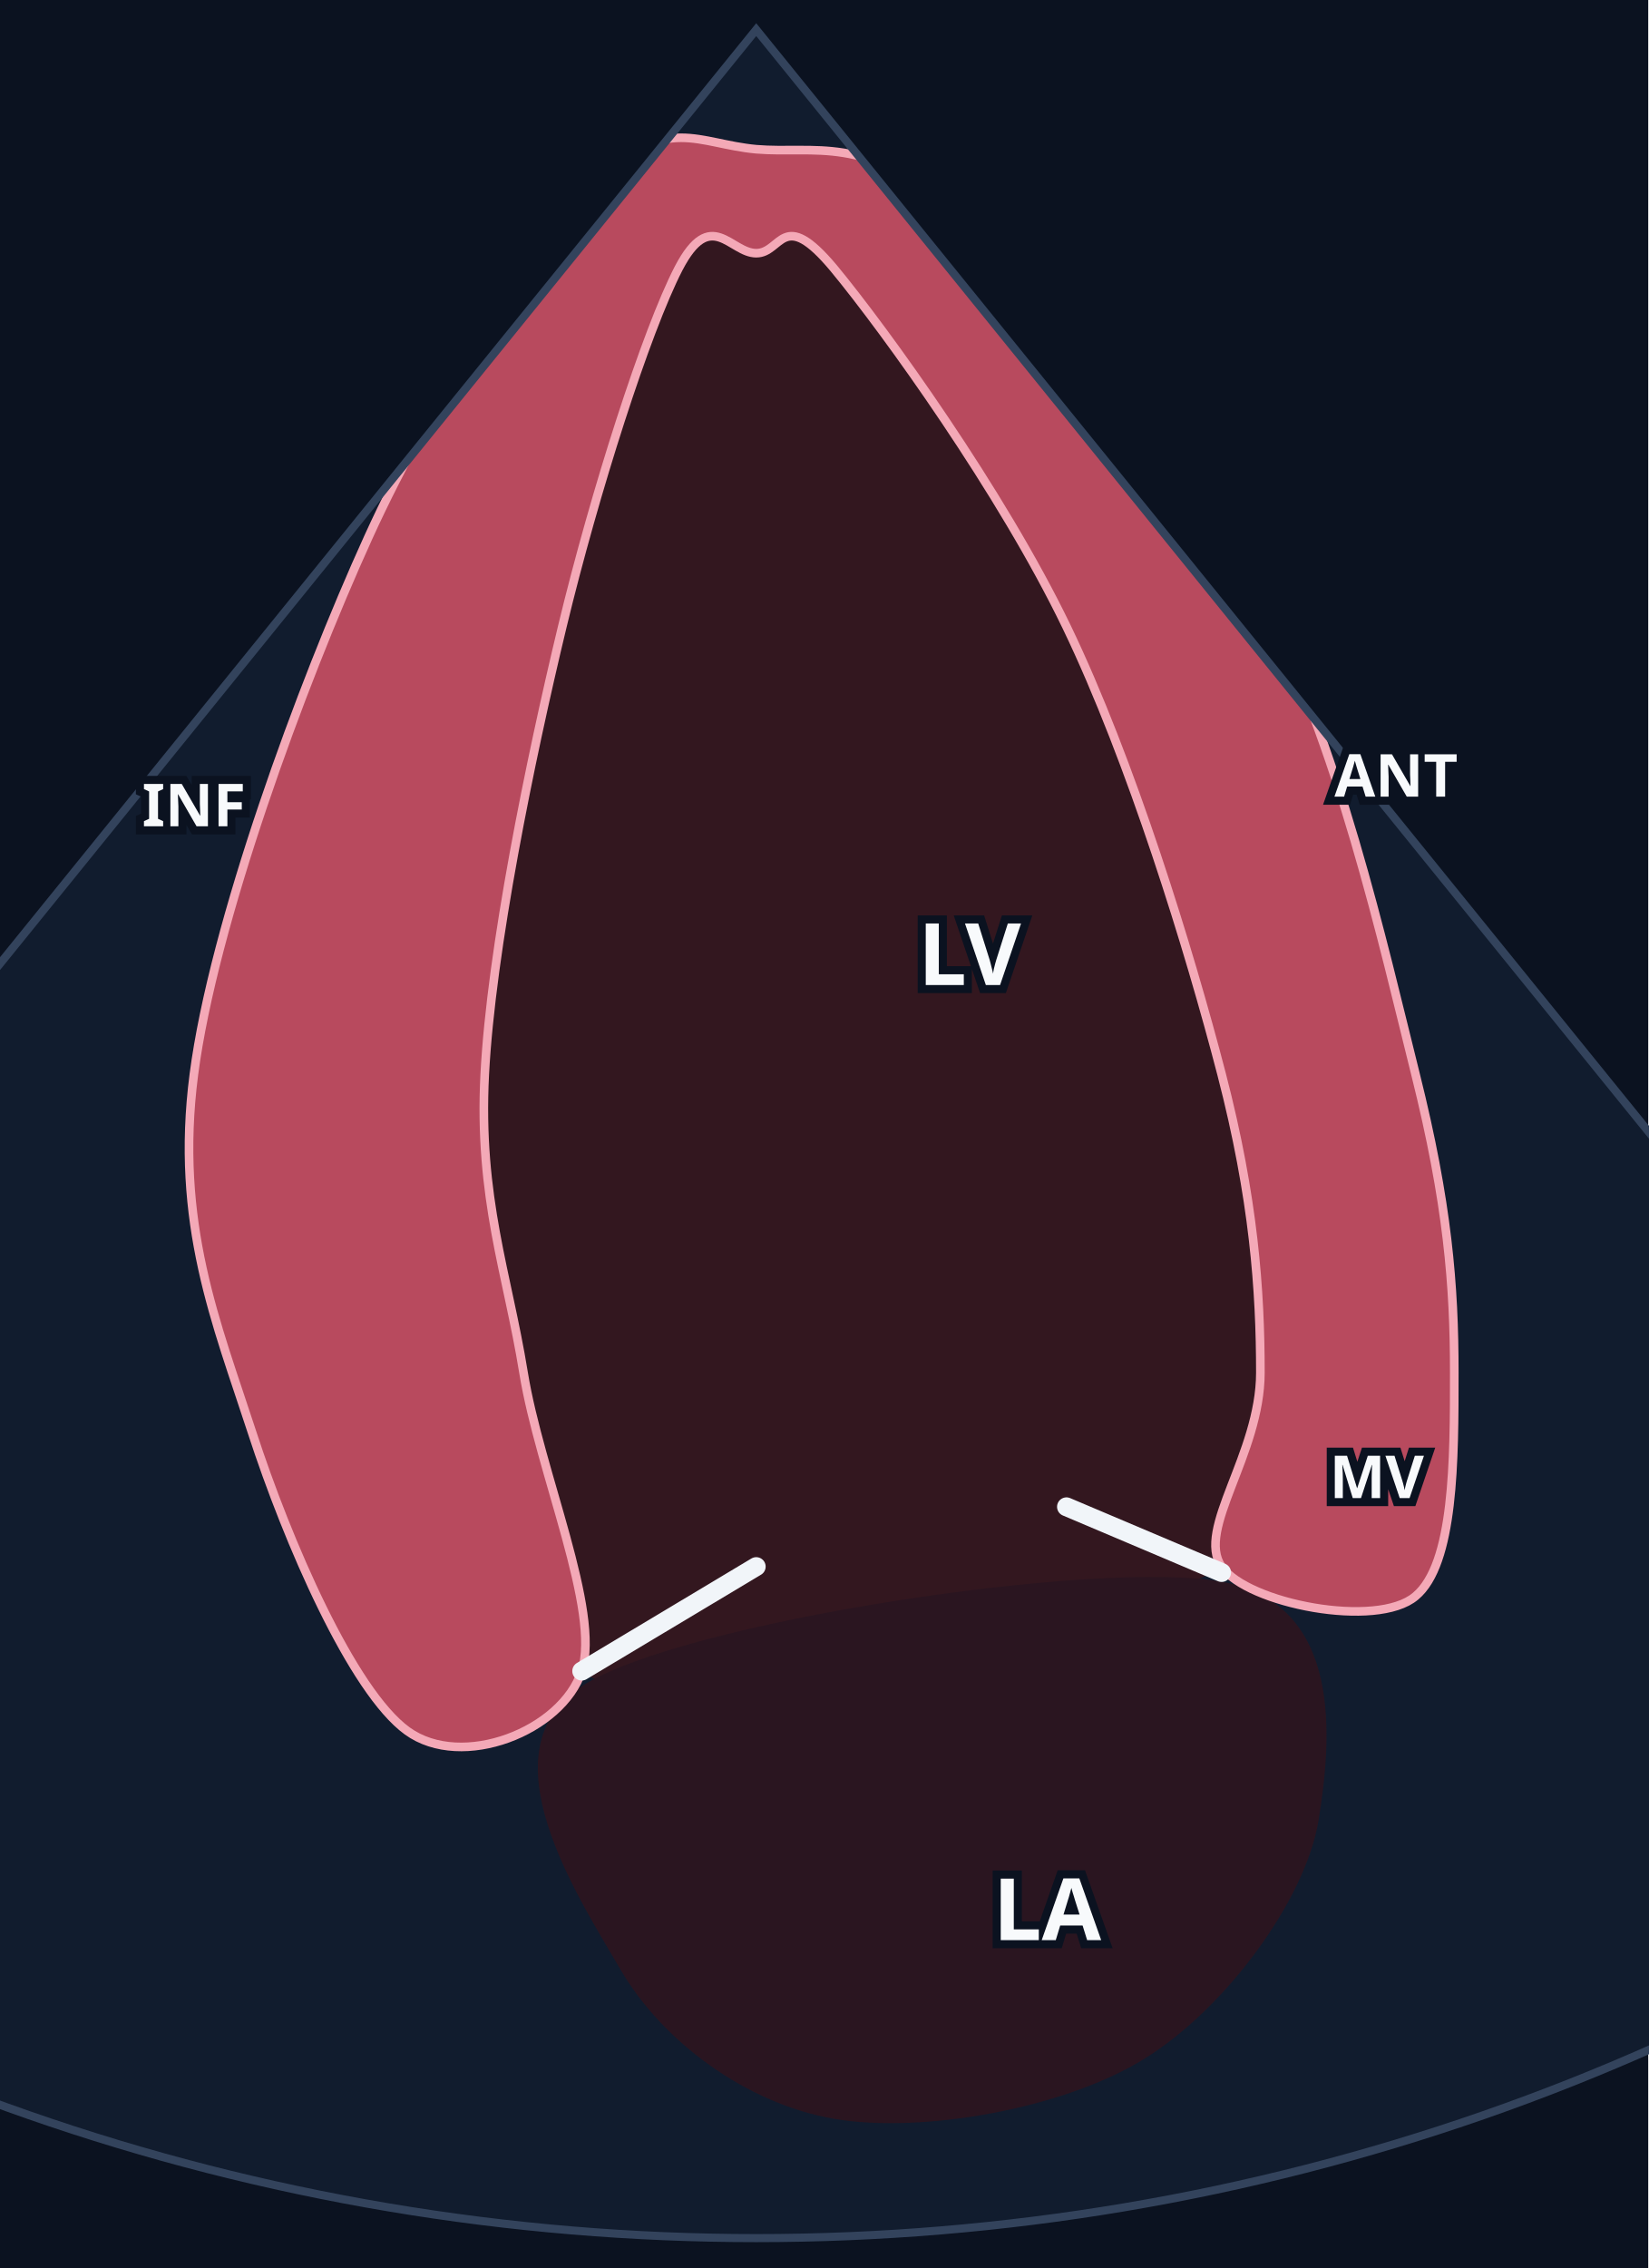
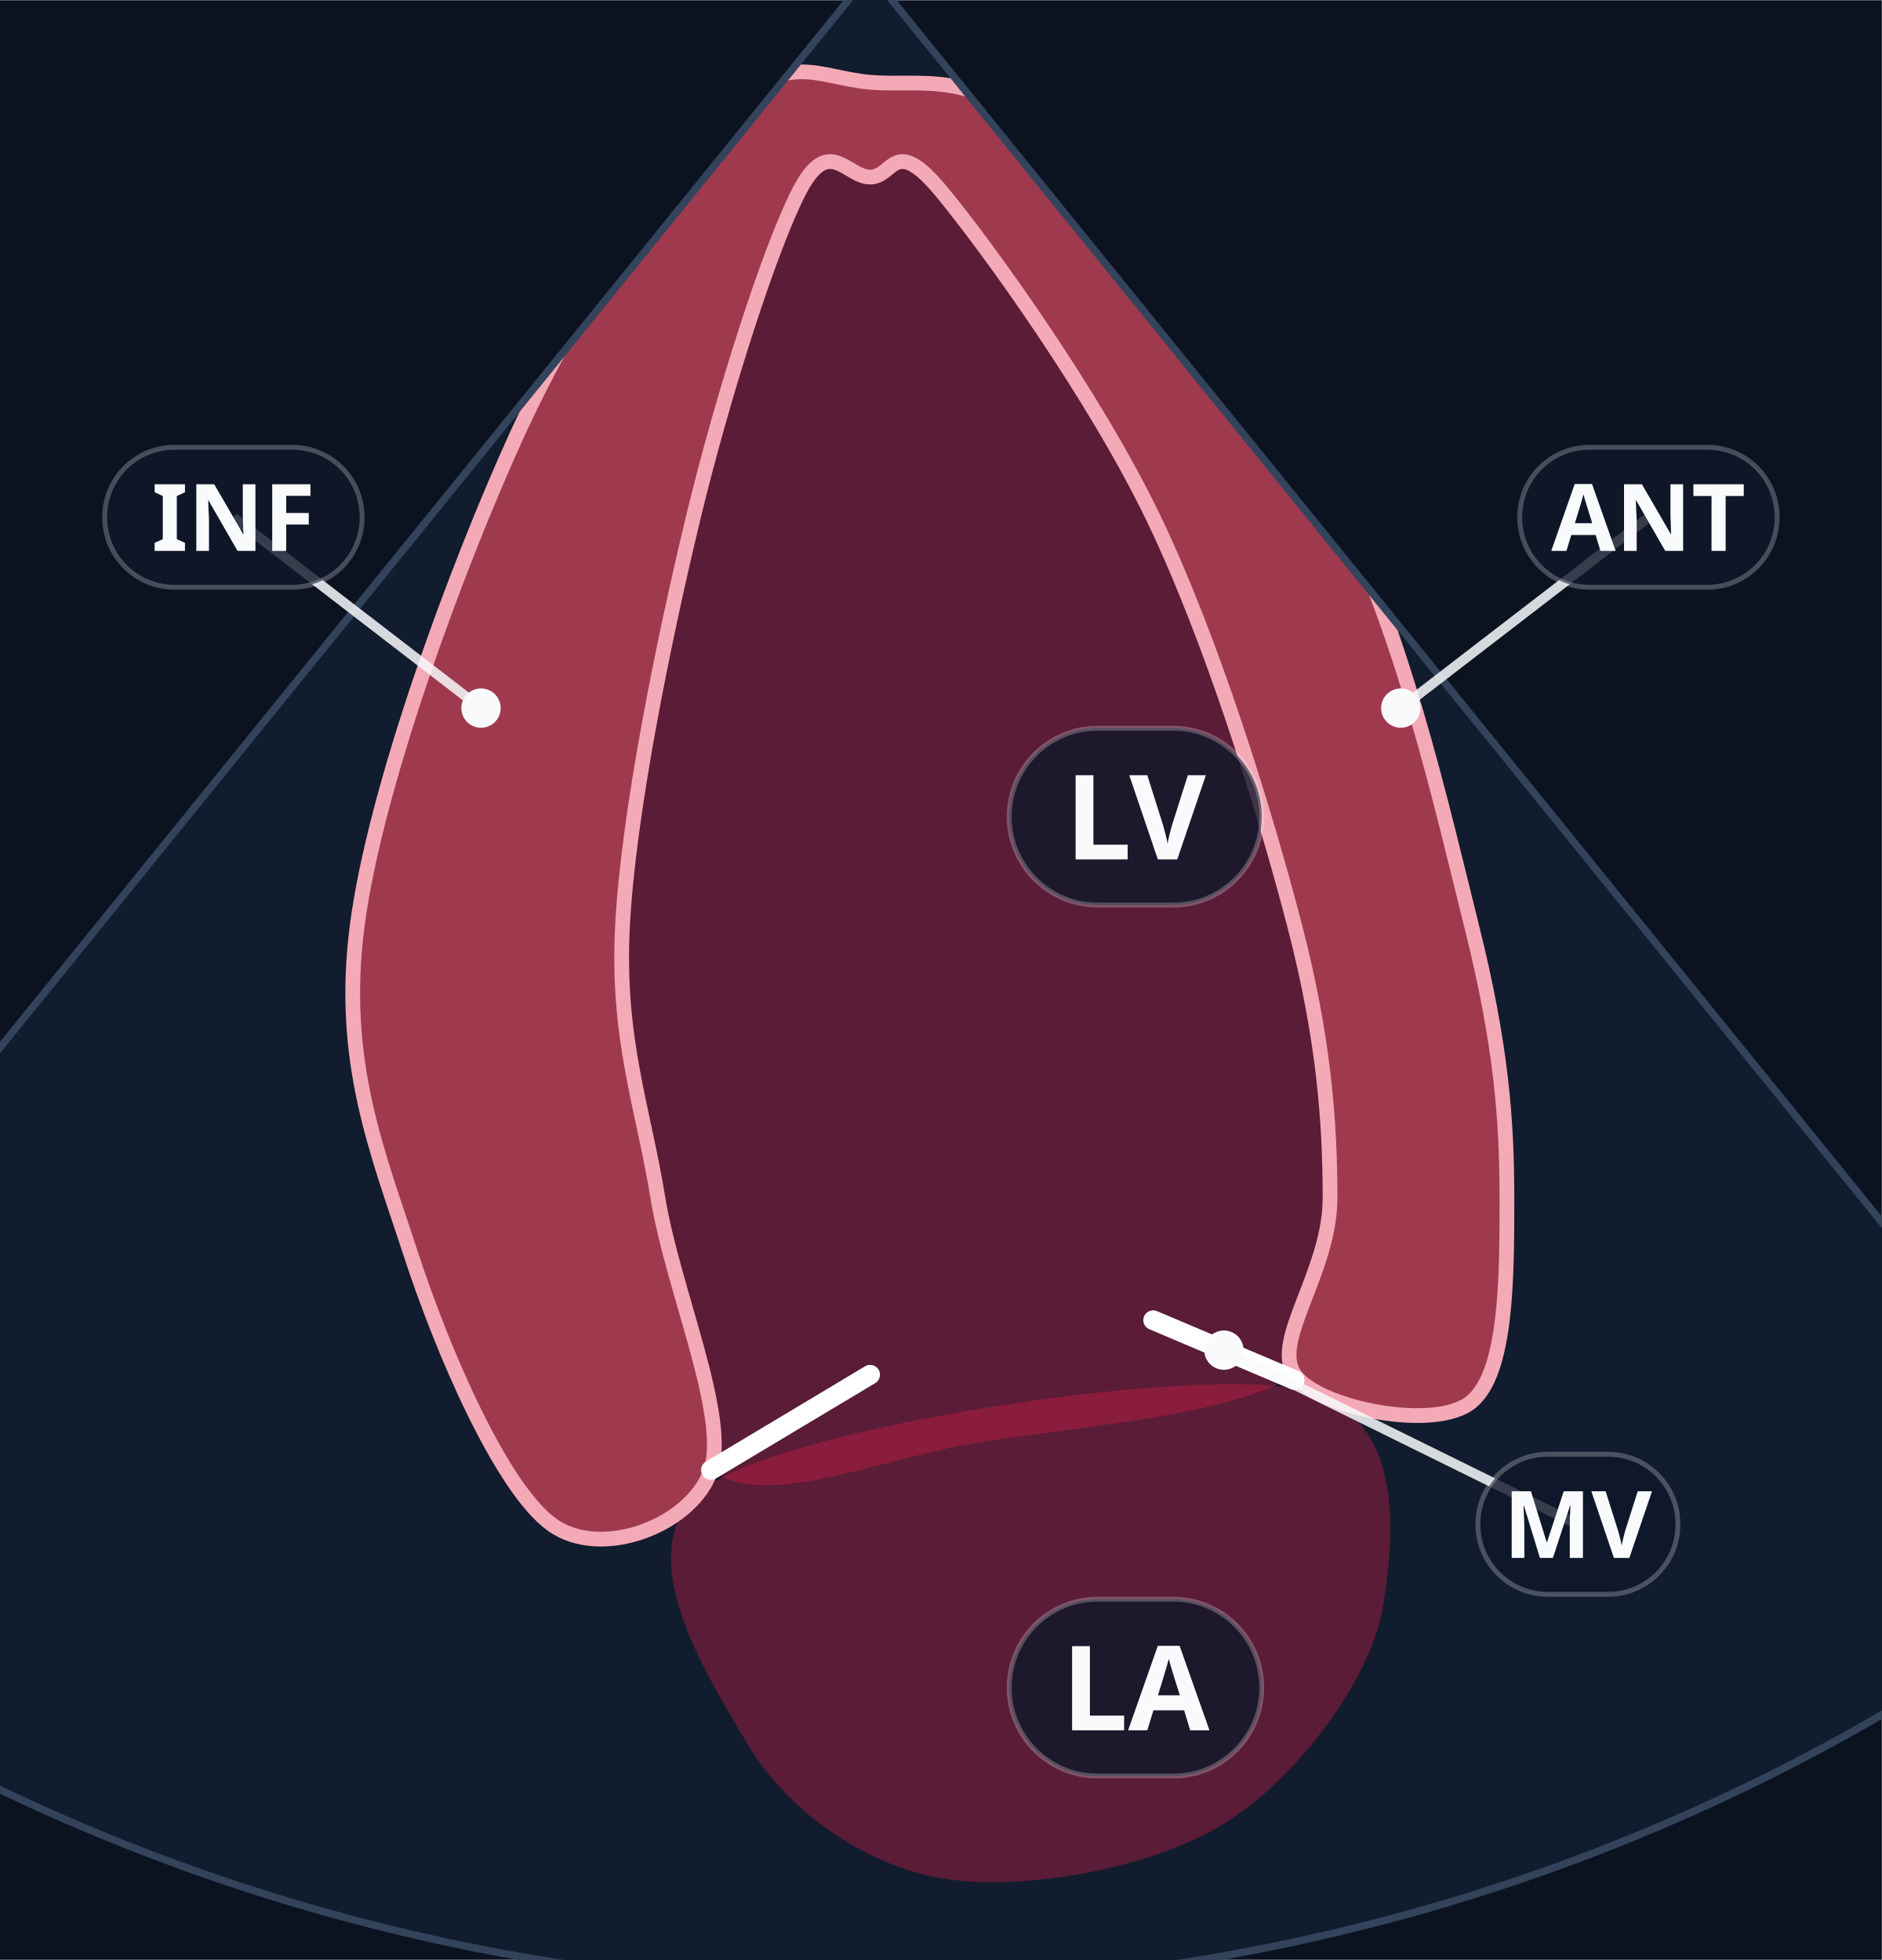
- <svg xmlns="http://www.w3.org/2000/svg" width="306" height="421" viewBox="219.6 22.2 306.0 421.0">
+ <svg xmlns="http://www.w3.org/2000/svg" width="383" height="399" viewBox="182.9 33.2 383.0 398.9">
  <defs>
    <clipPath id="sector">
      <path d="M 360.0 27.7 L 102.0 346.3 A 410.0 410.0 0 0 0 618.0 346.3 Z" />
    </clipPath>
  </defs>
-   <rect x="219.6" y="22.2" width="306.0" height="421.0" fill="#0B1220" />
+   <rect x="182.9" y="33.2" width="383.0" height="398.9" fill="#0B1220" />
  <path d="M 360.0 27.7 L 102.0 346.3 A 410.0 410.0 0 0 0 618.0 346.3 Z" fill="#111C2E" />
  <g clip-path="url(#sector)">
-     <path d="M 345.6 72.0 C 351.6 60.5 355.2 69.2 360.0 69.2 C 364.8 69.2 364.8 60.5 374.4 72.0 C 384.0 83.6 405.6 113.6 417.6 138.5 C 429.6 163.4 440.4 198.5 446.4 221.6 C 452.4 244.7 453.6 261.8 453.6 277.0 C 453.6 292.2 458.4 304.7 446.4 313.0 C 434.4 321.3 401.4 323.6 381.6 326.9 C 361.8 330.1 338.4 340.7 327.6 332.4 C 316.8 324.1 319.8 295.5 316.8 277.0 C 313.8 258.5 308.4 244.7 309.6 221.6 C 310.8 198.5 318.0 163.4 324.0 138.5 C 330.0 113.6 339.6 83.6 345.6 72.0 Z" fill="#33171F" />
-     <path d="M 327.6 335.2 C 346.2 323.2 423.6 311.6 446.4 315.8 C 469.2 319.9 466.8 345.3 464.4 360.1 C 462.0 374.9 447.0 395.2 432.0 404.4 C 417.0 413.7 390.6 418.3 374.4 415.5 C 358.2 412.7 342.6 401.2 334.8 387.8 C 327.0 374.4 309.0 347.2 327.6 335.2 Z" fill="#2A1520" />
-     <path d="M 295.2 343.5 C 285.0 336.1 273.0 308.4 266.4 288.1 C 259.8 267.8 252.0 249.3 255.6 221.6 C 259.2 193.9 275.4 149.6 288.0 121.9 C 300.6 94.2 319.2 67.4 331.2 55.4 C 343.2 43.4 349.2 48.9 360.0 49.9 C 370.8 50.8 380.4 47.1 396.0 60.9 C 411.6 74.8 439.2 106.2 453.6 133.0 C 468.0 159.7 476.4 197.6 482.4 221.6 C 488.4 245.6 489.6 260.8 489.6 277.0 C 489.6 293.2 489.6 312.5 482.4 318.5 C 475.2 324.6 451.2 319.9 446.4 313.0 C 441.6 306.1 453.6 292.2 453.6 277.0 C 453.6 261.8 452.4 244.7 446.4 221.6 C 440.4 198.5 429.6 163.4 417.6 138.5 C 405.6 113.6 384.0 83.6 374.4 72.0 C 364.8 60.5 364.8 69.2 360.0 69.2 C 355.2 69.2 351.6 60.5 345.6 72.0 C 339.6 83.6 330.0 113.6 324.0 138.5 C 318.0 163.4 310.8 198.5 309.6 221.6 C 308.4 244.7 313.8 258.5 316.8 277.0 C 319.8 295.5 331.2 321.3 327.6 332.4 C 324.0 343.5 305.4 350.9 295.2 343.5 Z" fill="#B84A5E" stroke="#F4A9B7" stroke-width="1.6" stroke-linejoin="round" />
-     <path d="M 327.6 332.4 L 360.0 313.0" fill="none" stroke="#F1F5F9" stroke-width="3.5" stroke-linecap="round" />
-     <path d="M 446.4 314.1 L 417.6 301.9" fill="none" stroke="#F1F5F9" stroke-width="3.5" stroke-linecap="round" />
+     <path d="M 345.6 72.0 C 351.6 60.5 355.2 69.2 360.0 69.2 C 364.8 69.2 364.8 60.5 374.4 72.0 C 384.0 83.6 405.6 113.6 417.6 138.5 C 429.6 163.4 440.4 198.5 446.4 221.6 C 452.4 244.7 453.6 261.8 453.6 277.0 C 453.6 292.2 458.4 304.7 446.4 313.0 C 434.4 321.3 401.4 323.6 381.6 326.9 C 361.8 330.1 338.4 340.7 327.6 332.4 C 316.8 324.1 319.8 295.5 316.8 277.0 C 313.8 258.5 308.4 244.7 309.6 221.6 C 310.8 198.5 318.0 163.4 324.0 138.5 C 330.0 113.6 339.6 83.6 345.6 72.0 Z" fill="#E11D48" fill-opacity="0.35" />
+     <path d="M 327.6 335.2 C 346.2 323.2 423.6 311.6 446.4 315.8 C 469.2 319.9 466.8 345.3 464.4 360.1 C 462.0 374.9 447.0 395.2 432.0 404.4 C 417.0 413.7 390.6 418.3 374.4 415.5 C 358.2 412.7 342.6 401.2 334.8 387.8 C 327.0 374.4 309.0 347.2 327.6 335.2 Z" fill="#E11D48" fill-opacity="0.35" />
+     <path d="M 295.2 343.5 C 285.0 336.1 273.0 308.4 266.4 288.1 C 259.8 267.8 252.0 249.3 255.6 221.6 C 259.2 193.9 275.4 149.6 288.0 121.9 C 300.6 94.2 319.2 67.4 331.2 55.4 C 343.2 43.4 349.2 48.9 360.0 49.9 C 370.8 50.8 380.4 47.1 396.0 60.9 C 411.6 74.8 439.2 106.2 453.6 133.0 C 468.0 159.7 476.4 197.6 482.4 221.6 C 488.4 245.6 489.6 260.8 489.6 277.0 C 489.6 293.2 489.6 312.5 482.4 318.5 C 475.2 324.6 451.2 319.9 446.4 313.0 C 441.6 306.1 453.6 292.2 453.6 277.0 C 453.6 261.8 452.4 244.7 446.4 221.6 C 440.4 198.5 429.6 163.4 417.6 138.5 C 405.6 113.6 384.0 83.6 374.4 72.0 C 364.8 60.5 364.8 69.2 360.0 69.2 C 355.2 69.2 351.6 60.5 345.6 72.0 C 339.6 83.6 330.0 113.6 324.0 138.5 C 318.0 163.4 310.8 198.5 309.6 221.6 C 308.4 244.7 313.8 258.5 316.8 277.0 C 319.8 295.5 331.2 321.3 327.6 332.4 C 324.0 343.5 305.4 350.9 295.2 343.5 Z" fill="#9F3A4E" stroke="#F4A9B7" stroke-width="3.0" stroke-linejoin="round" />
+     <path d="M 327.6 332.4 L 360.0 313.0" fill="none" stroke="#FFFFFF" stroke-width="4" stroke-linecap="round" />
+     <path d="M 446.4 314.1 L 417.6 301.9" fill="none" stroke="#FFFFFF" stroke-width="4" stroke-linecap="round" />
  </g>
  <path d="M 360.0 27.7 L 102.0 346.3 A 410.0 410.0 0 0 0 618.0 346.3 Z" fill="none" stroke="#33435C" stroke-width="1.5" />
-   <g font-family="sans-serif" font-weight="700" fill="#F8FAFC" stroke="#0B1220" stroke-width="3" paint-order="stroke">
-     <text x="399.6" y="199.4" font-size="16" text-anchor="middle" dominant-baseline="middle">LV</text>
-     <text x="414.0" y="376.7" font-size="16" text-anchor="middle" dominant-baseline="middle">LA</text>
-     <text x="475.2" y="296.4" font-size="11" text-anchor="middle" dominant-baseline="middle">MV</text>
-     <text x="255.6" y="171.7" font-size="11" text-anchor="middle" dominant-baseline="middle">INF</text>
-     <text x="478.8" y="166.2" font-size="11" text-anchor="middle" dominant-baseline="middle">ANT</text>
-   </g>
+   <path d="M 504.0 343.5 L 432.0 308.0" stroke="#F8FAFC" stroke-opacity="0.85" stroke-width="2" fill="none" />
+   <circle cx="432.0" cy="308.0" r="4" fill="#F8FAFC" />
+   <path d="M 230.4 138.5 L 280.8 177.3" stroke="#F8FAFC" stroke-opacity="0.85" stroke-width="2" fill="none" />
+   <circle cx="280.8" cy="177.3" r="4" fill="#F8FAFC" />
+   <path d="M 518.4 138.5 L 468.0 177.3" stroke="#F8FAFC" stroke-opacity="0.85" stroke-width="2" fill="none" />
+   <circle cx="468.0" cy="177.3" r="4" fill="#F8FAFC" />
+   <rect x="388.3" y="181.4" width="51.4" height="36.0" rx="18.0" fill="#0F172A" fill-opacity="0.8" stroke="#F8FAFC" stroke-opacity="0.25" stroke-width="1" />
+   <text x="414.0" y="208.1" font-family="sans-serif" font-weight="700" font-size="24" fill="#F8FAFC" text-anchor="middle">LV</text>
+   <rect x="388.3" y="358.7" width="51.4" height="36.0" rx="18.0" fill="#0F172A" fill-opacity="0.8" stroke="#F8FAFC" stroke-opacity="0.25" stroke-width="1" />
+   <text x="414.0" y="385.4" font-family="sans-serif" font-weight="700" font-size="24" fill="#F8FAFC" text-anchor="middle">LA</text>
+   <rect x="483.7" y="329.2" width="40.7" height="28.5" rx="14.2" fill="#0F172A" fill-opacity="0.8" stroke="#F8FAFC" stroke-opacity="0.25" stroke-width="1" />
+   <text x="504.0" y="350.3" font-family="sans-serif" font-weight="700" font-size="19" fill="#F8FAFC" text-anchor="middle">MV</text>
+   <rect x="204.2" y="124.2" width="52.4" height="28.5" rx="14.2" fill="#0F172A" fill-opacity="0.8" stroke="#F8FAFC" stroke-opacity="0.25" stroke-width="1" />
+   <text x="230.4" y="145.3" font-family="sans-serif" font-weight="700" font-size="19" fill="#F8FAFC" text-anchor="middle">INF</text>
+   <rect x="492.2" y="124.2" width="52.4" height="28.5" rx="14.2" fill="#0F172A" fill-opacity="0.8" stroke="#F8FAFC" stroke-opacity="0.25" stroke-width="1" />
+   <text x="518.4" y="145.3" font-family="sans-serif" font-weight="700" font-size="19" fill="#F8FAFC" text-anchor="middle">ANT</text>
</svg>
